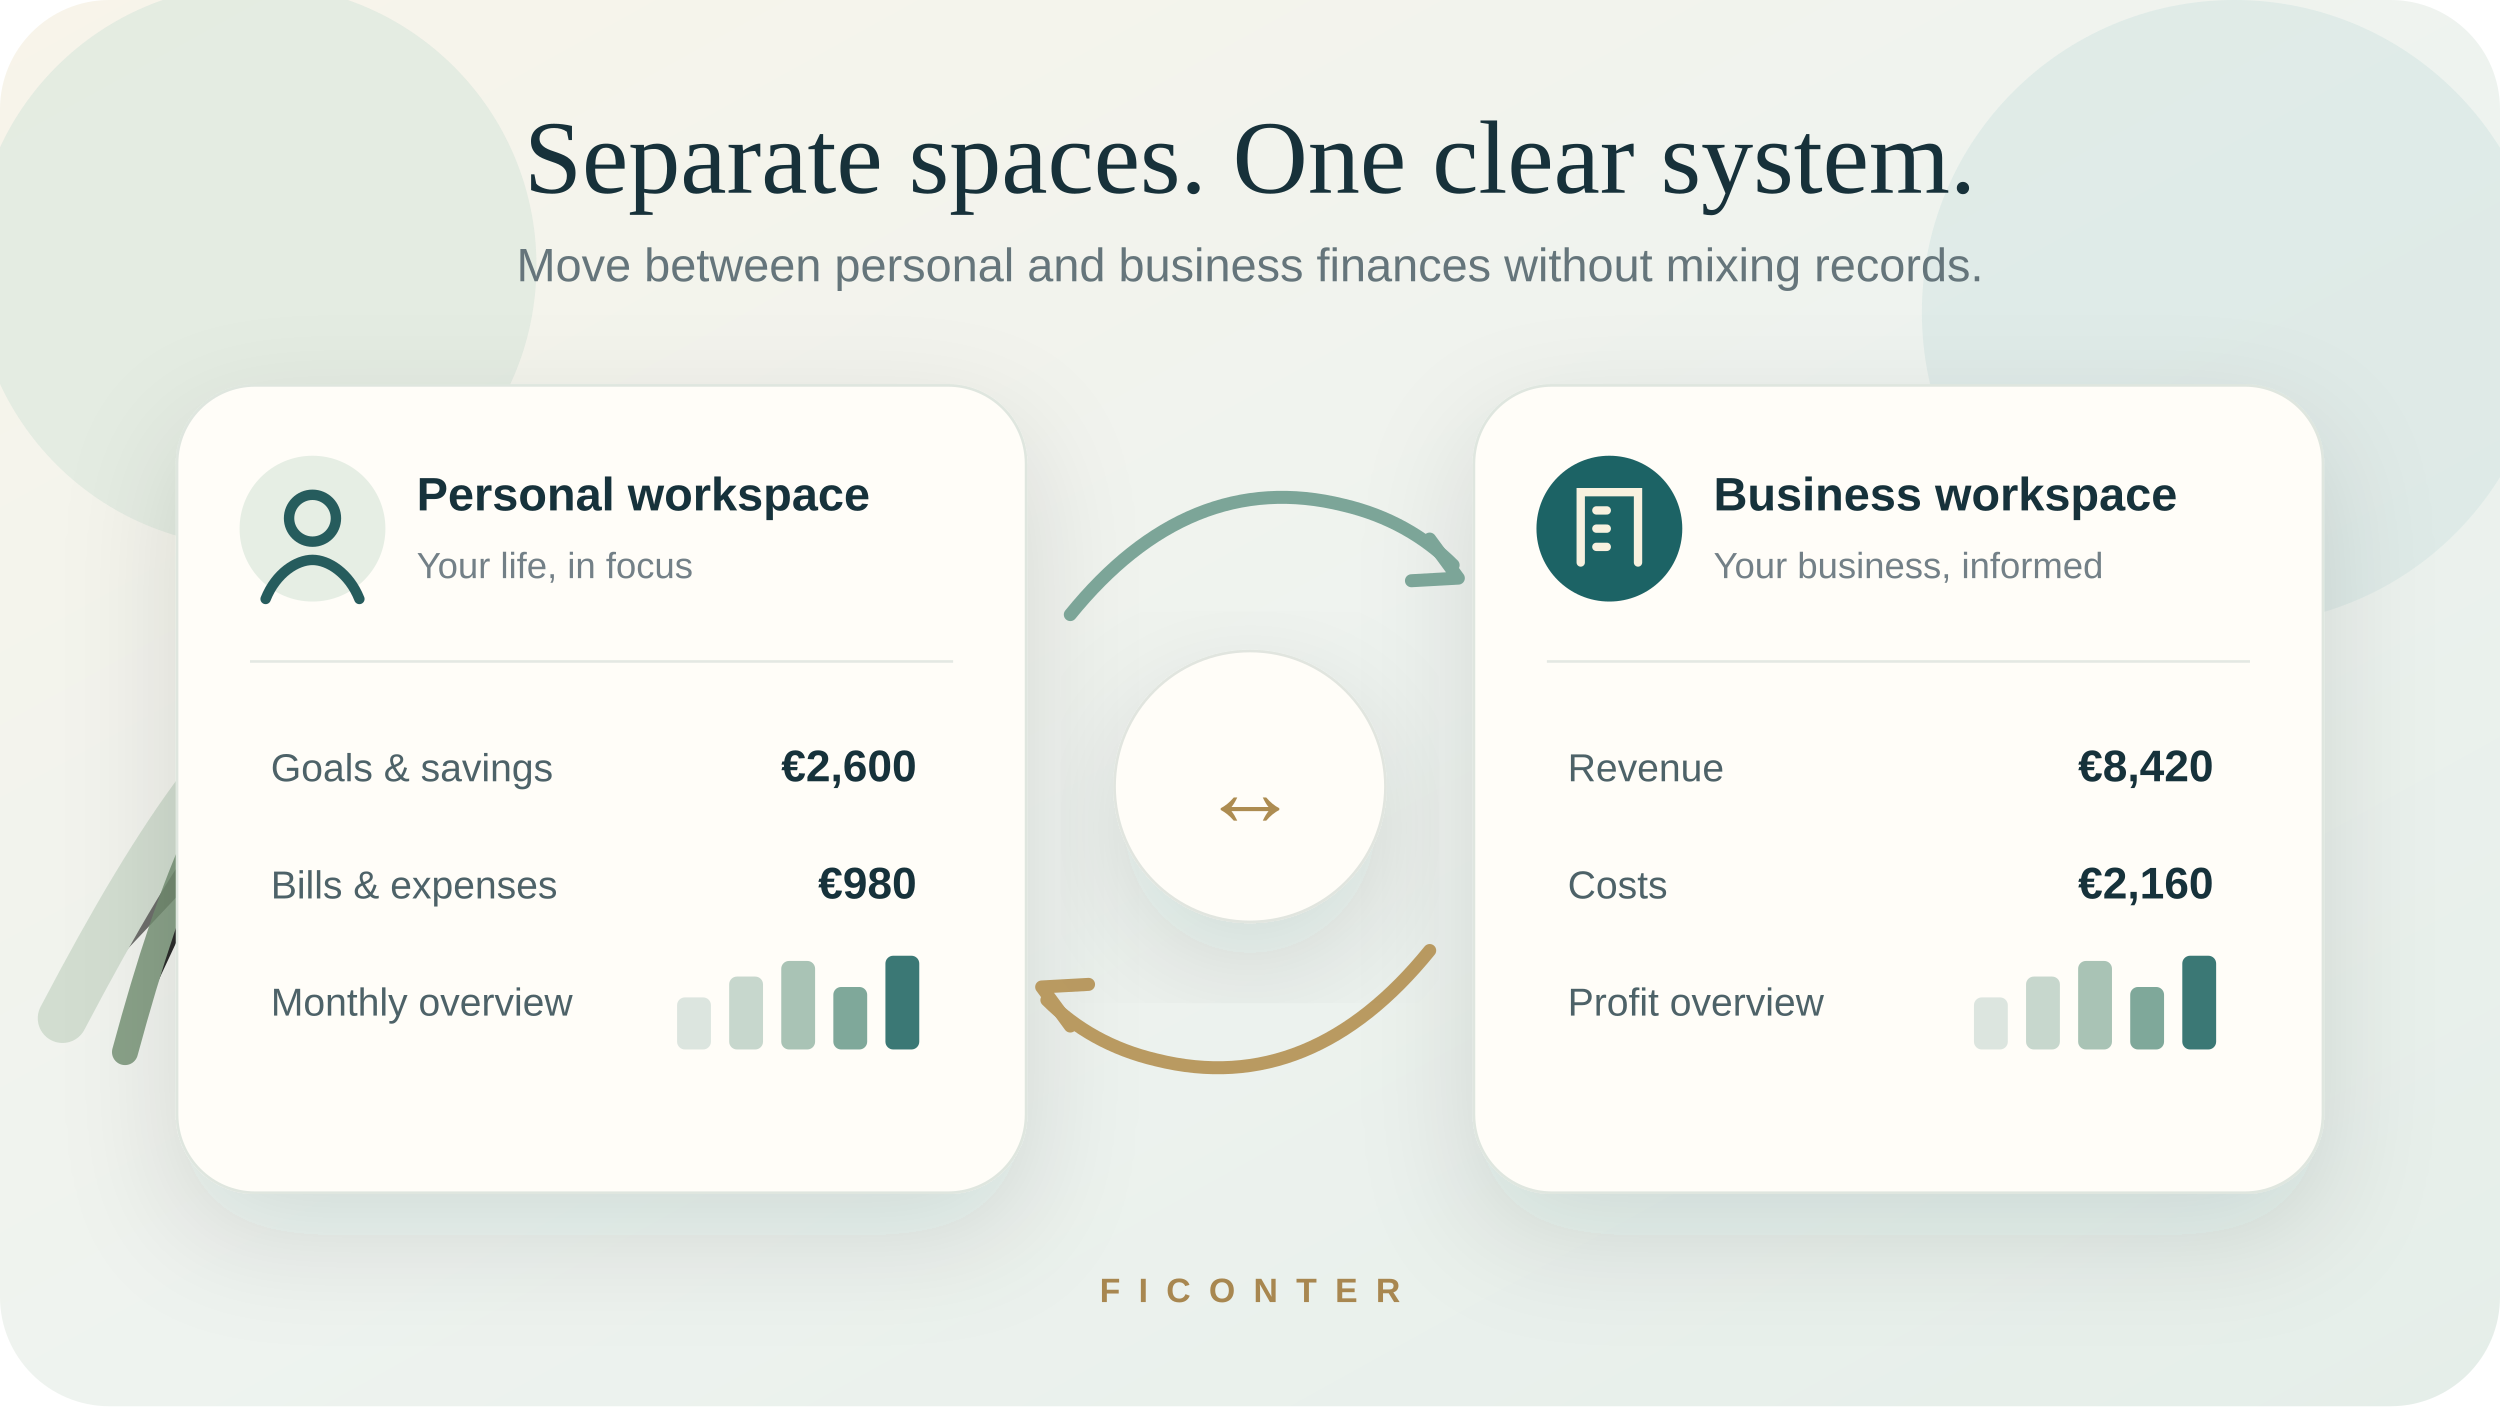
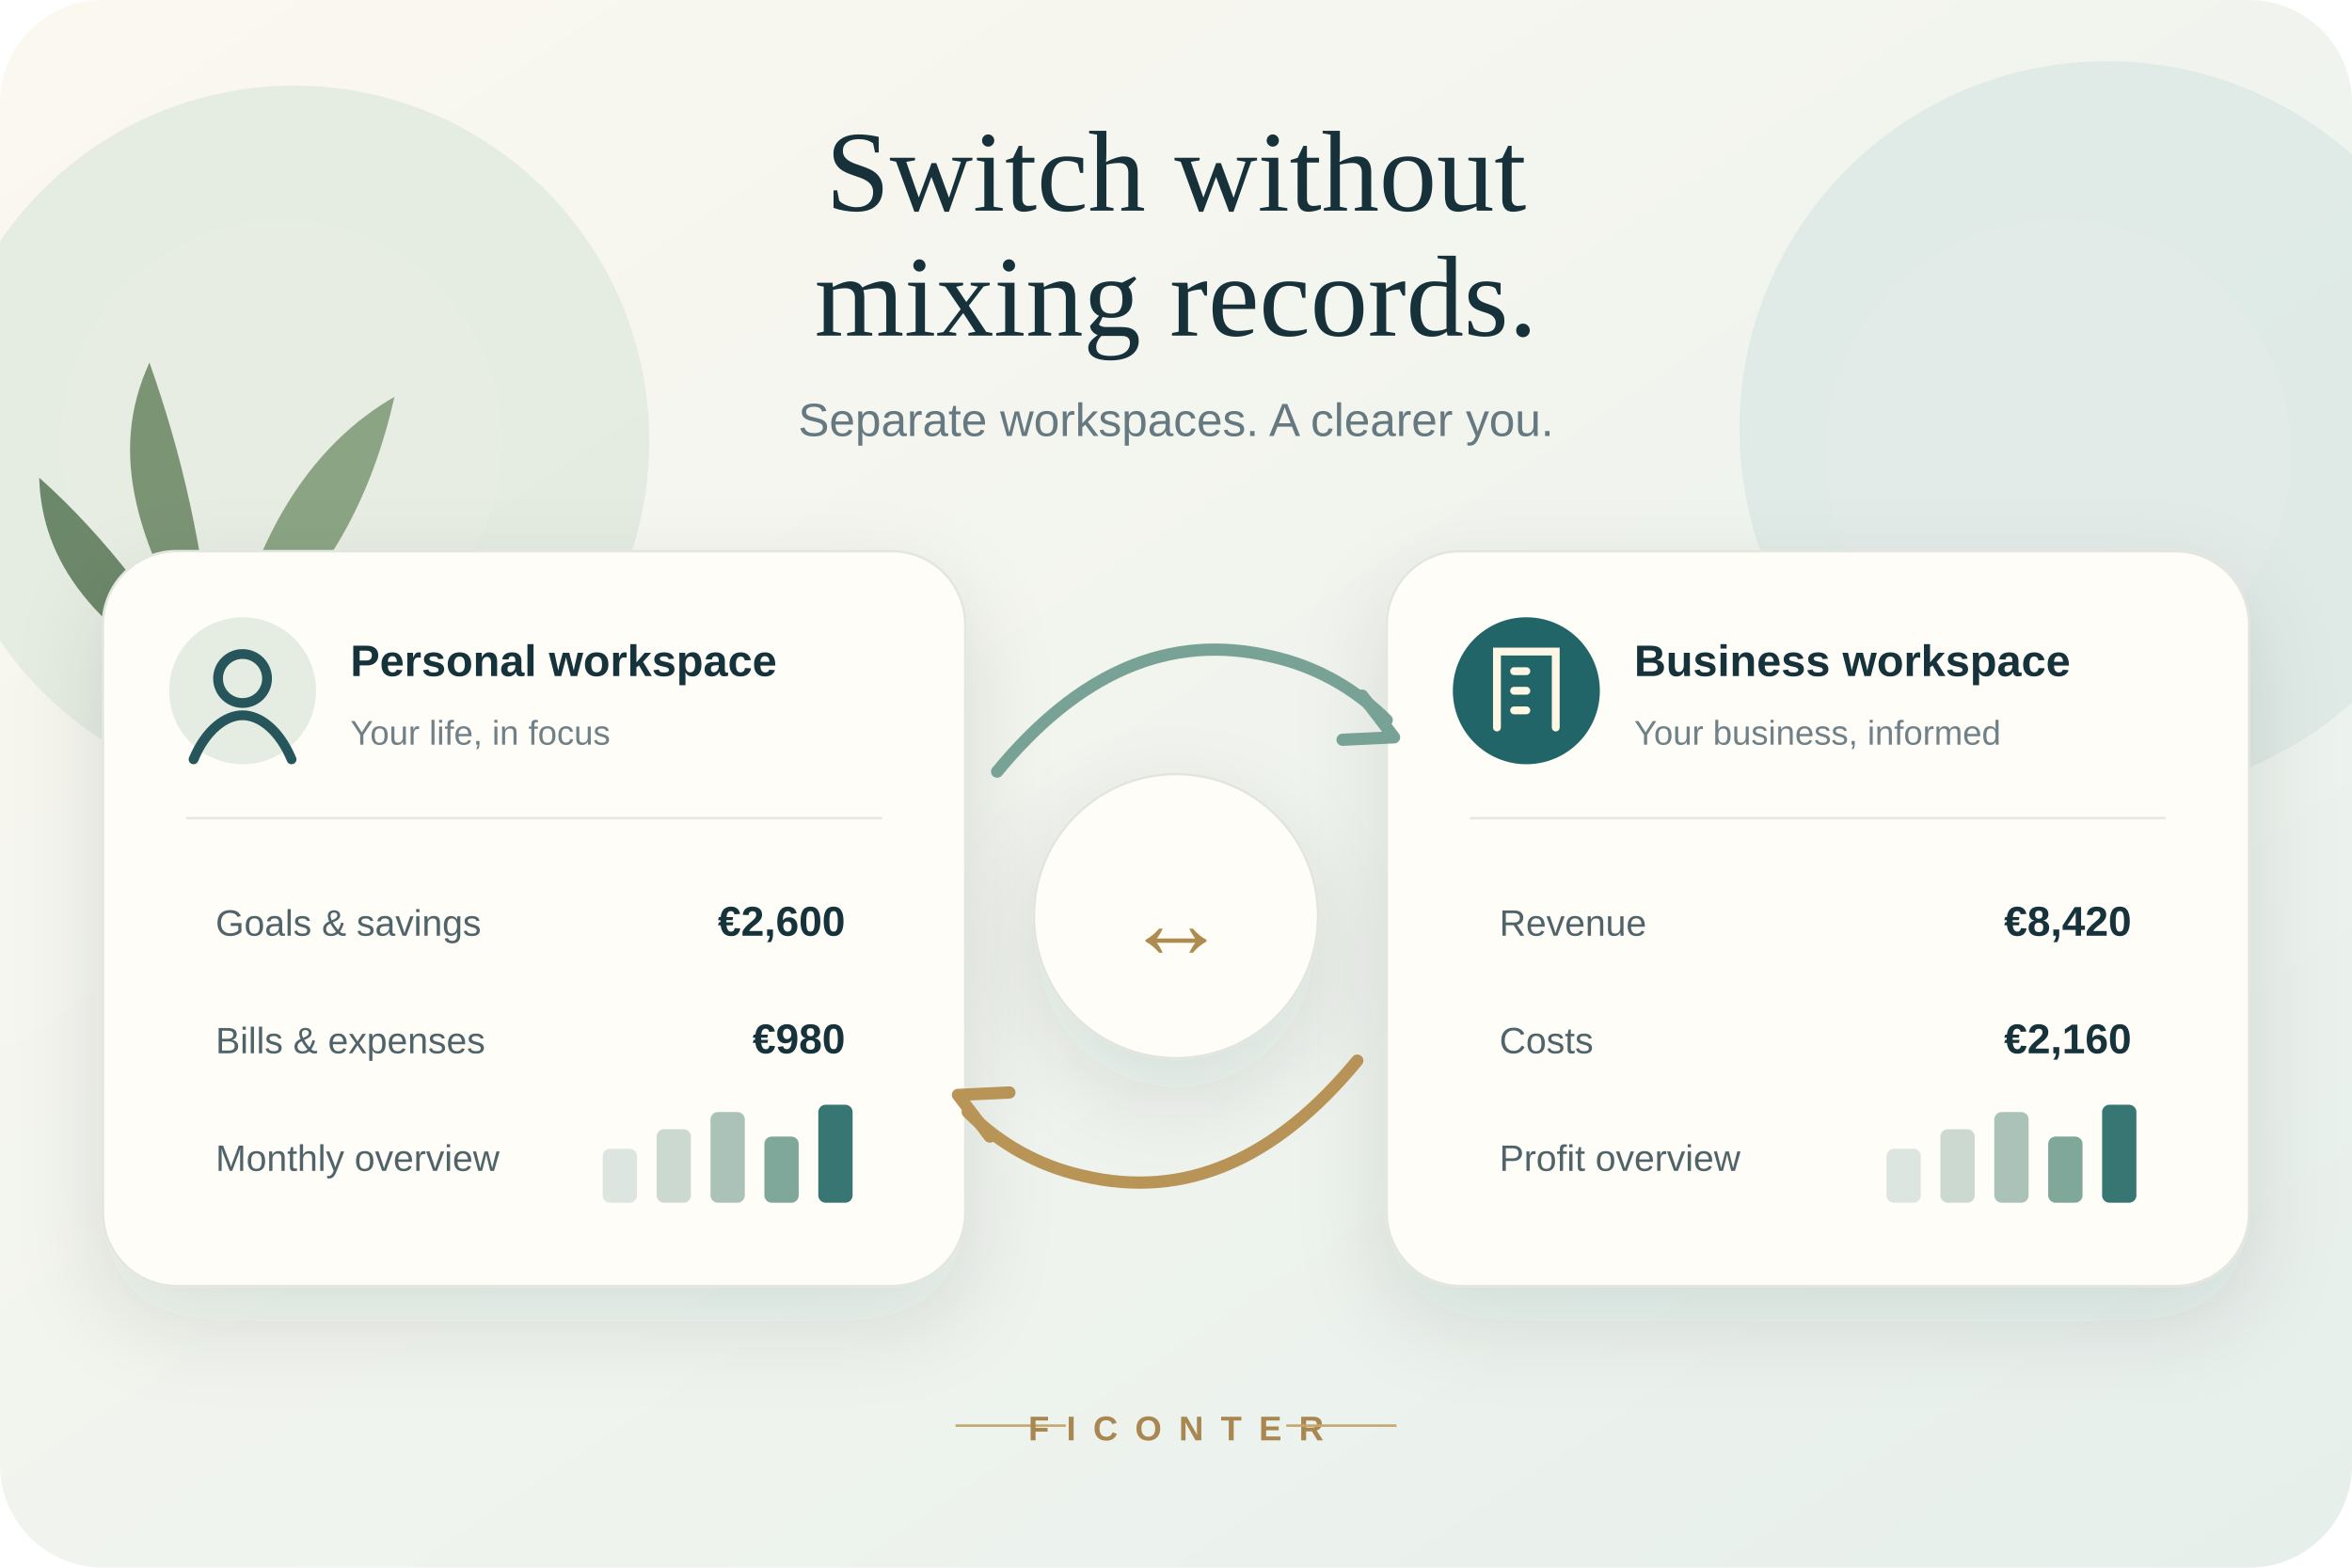
- <svg xmlns="http://www.w3.org/2000/svg" width="960" height="540" viewBox="0 0 960 540" role="img" aria-labelledby="title desc">
+ <svg xmlns="http://www.w3.org/2000/svg" width="960" height="640" viewBox="0 0 960 640" role="img" aria-labelledby="title desc">
  <defs>
    <linearGradient id="bg" x1="0" y1="0" x2="1" y2="1">
-       <stop offset="0" stop-color="#f8f4ea" />
-       <stop offset="0.52" stop-color="#eef3ef" />
-       <stop offset="1" stop-color="#e5eee9" />
+       <stop offset="0" stop-color="#fbf8f0" />
+       <stop offset="0.54" stop-color="#f0f4ee" />
+       <stop offset="1" stop-color="#e6efeb" />
    </linearGradient>
-     <linearGradient id="gold" x1="0" y1="0" x2="1" y2="0">
-       <stop offset="0" stop-color="#b99a61" />
-       <stop offset="1" stop-color="#d7c18d" />
-     </linearGradient>
-     <filter id="shadow" x="-20%" y="-30%" width="140%" height="160%">
-       <feDropShadow dx="0" dy="16" stdDeviation="22" flood-color="#173238" flood-opacity=".12" />
+     <filter id="shadow" x="-25%" y="-35%" width="150%" height="175%">
+       <feDropShadow dx="0" dy="14" stdDeviation="18" flood-color="#173238" flood-opacity=".11" />
    </filter>
  </defs>
-   <rect width="960" height="540" rx="42" fill="url(#bg)" />
-   <circle cx="98" cy="102" r="108" fill="#dfe9df" opacity=".78" />
-   <circle cx="858" cy="120" r="120" fill="#d9e8e5" opacity=".72" />
-   <path d="M24 391c41-78 66-110 103-139 22-17 52-36 72-47" stroke="#b8cbb8" stroke-width="19" stroke-linecap="round" opacity=".55" />
-   <path d="M48 404c19-70 35-107 72-154" stroke="#738f72" stroke-width="10" stroke-linecap="round" opacity=".82" />
-   <text x="480" y="74" text-anchor="middle" font-family="Georgia,Times New Roman,serif" font-size="40" fill="#17313a">Separate spaces. One clear system.</text>
-   <text x="480" y="108" text-anchor="middle" font-family="Arial,sans-serif" font-size="18" fill="#65757b">Move between personal and business finances without mixing records.</text>
+   <rect width="960" height="640" rx="42" fill="url(#bg)" />
+   <circle cx="120" cy="180" r="145" fill="#dfe8dc" opacity=".75" />
+   <circle cx="860" cy="175" r="150" fill="#dbe8e5" opacity=".78" />
+   <circle cx="115" cy="180" r="90" fill="#e9eee4" opacity=".8" />
+   <circle cx="840" cy="185" r="95" fill="#e4ece9" opacity=".82" />
+   <g opacity=".9">
+     <rect x="70" y="250" width="34" height="165" rx="17" fill="#ded8c8" />
+     <path d="M88 275c-33-52-44-90-27-127 13 37 22 74 27 127Z" fill="#6f8b68" />
+     <path d="M93 270c11-53 35-89 68-108-11 49-34 84-68 108Z" fill="#819c79" />
+     <path d="M86 283c-47-25-69-53-70-88 28 25 50 55 70 88Z" fill="#5f7d5d" />
+   </g>
+   <text x="480" y="86" text-anchor="middle" font-family="Georgia,Times New Roman,serif" font-size="47" font-weight="500" fill="#17313a">Switch without</text>
+   <text x="480" y="137" text-anchor="middle" font-family="Georgia,Times New Roman,serif" font-size="47" font-weight="500" fill="#17313a">mixing records.</text>
+   <text x="480" y="178" text-anchor="middle" font-family="Arial,sans-serif" font-size="19" fill="#667980">Separate workspaces. A clearer you.</text>
  <g filter="url(#shadow)">
-     <rect x="68" y="148" width="326" height="310" rx="30" fill="#fffdf8" stroke="#dfe6df" />
-     <circle cx="120" cy="203" r="28" fill="#e6eee4" />
-     <path d="M120 190a9 9 0 1 0 0 18 9 9 0 0 0 0-18Zm-18 40c4-10 12-15 18-15s14 5 18 15" fill="none" stroke="#285b5d" stroke-width="4" stroke-linecap="round" />
-     <text x="160" y="196" font-family="Arial,sans-serif" font-size="18" font-weight="700" fill="#17313a">Personal workspace</text>
-     <text x="160" y="222" font-family="Arial,sans-serif" font-size="14" fill="#738087">Your life, in focus</text>
-     <line x1="96" y1="254" x2="366" y2="254" stroke="#e4e8e3" />
-     <text x="104" y="300" font-family="Arial,sans-serif" font-size="15" fill="#4e6268">Goals &amp; savings</text>
-     <text x="352" y="300" text-anchor="end" font-family="Arial,sans-serif" font-size="17" font-weight="700" fill="#17313a">€2,600</text>
-     <text x="104" y="345" font-family="Arial,sans-serif" font-size="15" fill="#4e6268">Bills &amp; expenses</text>
-     <text x="352" y="345" text-anchor="end" font-family="Arial,sans-serif" font-size="17" font-weight="700" fill="#17313a">€980</text>
-     <text x="104" y="390" font-family="Arial,sans-serif" font-size="15" fill="#4e6268">Monthly overview</text>
-     <g transform="translate(260 367)">
-       <rect x="0" y="16" width="13" height="20" rx="3" fill="#dce5df" />
-       <rect x="20" y="8" width="13" height="28" rx="3" fill="#c7d7cd" />
-       <rect x="40" y="2" width="13" height="34" rx="3" fill="#a9c3b5" />
-       <rect x="60" y="12" width="13" height="24" rx="3" fill="#7fa89a" />
-       <rect x="80" y="0" width="13" height="36" rx="3" fill="#3b7875" />
+     <rect x="42" y="225" width="352" height="300" rx="30" fill="#fffdf8" stroke="#e2e6df" />
+     <circle cx="99" cy="282" r="30" fill="#e5ede2" />
+     <path d="M99 267a10 10 0 1 0 0 20 10 10 0 0 0 0-20Zm-20 43c5-12 13-18 20-18s15 6 20 18" fill="none" stroke="#25575b" stroke-width="4" stroke-linecap="round" />
+     <text x="143" y="276" font-family="Arial,sans-serif" font-size="18" font-weight="700" fill="#17313a">Personal workspace</text>
+     <text x="143" y="304" font-family="Arial,sans-serif" font-size="14" fill="#6f8087">Your life, in focus</text>
+     <line x1="76" y1="334" x2="360" y2="334" stroke="#e5e9e4" />
+     <g font-family="Arial,sans-serif">
+       <text x="88" y="382" font-size="15" fill="#4f6469">Goals &amp; savings</text>
+       <text x="345" y="382" text-anchor="end" font-size="17" font-weight="700" fill="#17313a">€2,600</text>
+       <text x="88" y="430" font-size="15" fill="#4f6469">Bills &amp; expenses</text>
+       <text x="345" y="430" text-anchor="end" font-size="17" font-weight="700" fill="#17313a">€980</text>
+       <text x="88" y="478" font-size="15" fill="#4f6469">Monthly overview</text>
+     </g>
+     <g transform="translate(246 451)">
+       <rect x="0" y="18" width="14" height="22" rx="3" fill="#dce5df" />
+       <rect x="22" y="10" width="14" height="30" rx="3" fill="#cbd9d0" />
+       <rect x="44" y="3" width="14" height="37" rx="3" fill="#aac2b7" />
+       <rect x="66" y="13" width="14" height="27" rx="3" fill="#7fa79a" />
+       <rect x="88" y="0" width="14" height="40" rx="3" fill="#397673" />
    </g>
  </g>
  <g filter="url(#shadow)">
-     <rect x="566" y="148" width="326" height="310" rx="30" fill="#fffdf8" stroke="#dfe6df" />
-     <circle cx="618" cy="203" r="28" fill="#1f6365" />
-     <path d="M607 216v-27h22v27m-16-20h4m-4 7h4m-4 7h4" fill="none" stroke="#f8f1df" stroke-width="3.2" stroke-linecap="round" />
-     <text x="658" y="196" font-family="Arial,sans-serif" font-size="18" font-weight="700" fill="#17313a">Business workspace</text>
-     <text x="658" y="222" font-family="Arial,sans-serif" font-size="14" fill="#738087">Your business, informed</text>
-     <line x1="594" y1="254" x2="864" y2="254" stroke="#e4e8e3" />
-     <text x="602" y="300" font-family="Arial,sans-serif" font-size="15" fill="#4e6268">Revenue</text>
-     <text x="850" y="300" text-anchor="end" font-family="Arial,sans-serif" font-size="17" font-weight="700" fill="#17313a">€8,420</text>
-     <text x="602" y="345" font-family="Arial,sans-serif" font-size="15" fill="#4e6268">Costs</text>
-     <text x="850" y="345" text-anchor="end" font-family="Arial,sans-serif" font-size="17" font-weight="700" fill="#17313a">€2,160</text>
-     <text x="602" y="390" font-family="Arial,sans-serif" font-size="15" fill="#4e6268">Profit overview</text>
-     <g transform="translate(758 367)">
-       <rect x="0" y="16" width="13" height="20" rx="3" fill="#dce5df" />
-       <rect x="20" y="8" width="13" height="28" rx="3" fill="#c7d7cd" />
-       <rect x="40" y="2" width="13" height="34" rx="3" fill="#a9c3b5" />
-       <rect x="60" y="12" width="13" height="24" rx="3" fill="#7fa89a" />
-       <rect x="80" y="0" width="13" height="36" rx="3" fill="#3b7875" />
+     <rect x="566" y="225" width="352" height="300" rx="30" fill="#fffdf8" stroke="#e2e6df" />
+     <circle cx="623" cy="282" r="30" fill="#216568" />
+     <path d="M611 297v-31h24v31m-17-23h5m-5 8h5m-5 8h5" fill="none" stroke="#fff6e3" stroke-width="3.2" stroke-linecap="round" />
+     <text x="667" y="276" font-family="Arial,sans-serif" font-size="18" font-weight="700" fill="#17313a">Business workspace</text>
+     <text x="667" y="304" font-family="Arial,sans-serif" font-size="14" fill="#6f8087">Your business, informed</text>
+     <line x1="600" y1="334" x2="884" y2="334" stroke="#e5e9e4" />
+     <g font-family="Arial,sans-serif">
+       <text x="612" y="382" font-size="15" fill="#4f6469">Revenue</text>
+       <text x="870" y="382" text-anchor="end" font-size="17" font-weight="700" fill="#17313a">€8,420</text>
+       <text x="612" y="430" font-size="15" fill="#4f6469">Costs</text>
+       <text x="870" y="430" text-anchor="end" font-size="17" font-weight="700" fill="#17313a">€2,160</text>
+       <text x="612" y="478" font-size="15" fill="#4f6469">Profit overview</text>
+     </g>
+     <g transform="translate(770 451)">
+       <rect x="0" y="18" width="14" height="22" rx="3" fill="#dce5df" />
+       <rect x="22" y="10" width="14" height="30" rx="3" fill="#cbd9d0" />
+       <rect x="44" y="3" width="14" height="37" rx="3" fill="#aac2b7" />
+       <rect x="66" y="13" width="14" height="27" rx="3" fill="#7fa79a" />
+       <rect x="88" y="0" width="14" height="40" rx="3" fill="#397673" />
    </g>
  </g>
  <g>
-     <path d="M411 236c30-37 65-52 105-42 17 4 31 12 42 23" fill="none" stroke="#7ca598" stroke-width="5" stroke-linecap="round" />
-     <path d="M549 207l11 15-18 1" fill="none" stroke="#7ca598" stroke-width="5" stroke-linecap="round" stroke-linejoin="round" />
-     <path d="M549 365c-30 37-65 52-105 42-17-4-31-12-42-23" fill="none" stroke="#b99a61" stroke-width="5" stroke-linecap="round" />
-     <path d="M411 394l-11-15 18-1" fill="none" stroke="#b99a61" stroke-width="5" stroke-linecap="round" stroke-linejoin="round" />
-     <circle cx="480" cy="302" r="52" fill="#fffdf8" stroke="#e1e5df" filter="url(#shadow)" />
-     <text x="480" y="317" text-anchor="middle" font-family="Arial,sans-serif" font-size="38" font-weight="700" fill="#ad8c51">↔</text>
+     <path d="M407 315c33-40 70-57 112-47 18 4 34 13 47 26" fill="none" stroke="#79a296" stroke-width="5" stroke-linecap="round" />
+     <path d="M556 284l13 17-21 1" fill="none" stroke="#79a296" stroke-width="5" stroke-linecap="round" stroke-linejoin="round" />
+     <path d="M554 433c-33 40-70 57-112 47-18-4-34-13-47-26" fill="none" stroke="#b99457" stroke-width="5" stroke-linecap="round" />
+     <path d="M404 464l-13-17 21-1" fill="none" stroke="#b99457" stroke-width="5" stroke-linecap="round" stroke-linejoin="round" />
+     <circle cx="480" cy="374" r="58" fill="#fffdf8" stroke="#e2e5df" filter="url(#shadow)" />
+     <text x="480" y="391" text-anchor="middle" font-family="Arial,sans-serif" font-size="42" font-weight="700" fill="#ae8c50">↔</text>
  </g>
-   <text x="480" y="500" text-anchor="middle" font-family="Arial,sans-serif" font-size="13" font-weight="700" letter-spacing="7" fill="#a88750">FICONTER</text>
+   <line x1="390" y1="582" x2="435" y2="582" stroke="#c5a76c" />
+   <text x="480" y="588" text-anchor="middle" font-family="Arial,sans-serif" font-size="14" font-weight="700" letter-spacing="7" fill="#a88750">FICONTER</text>
+   <line x1="525" y1="582" x2="570" y2="582" stroke="#c5a76c" />
</svg>
